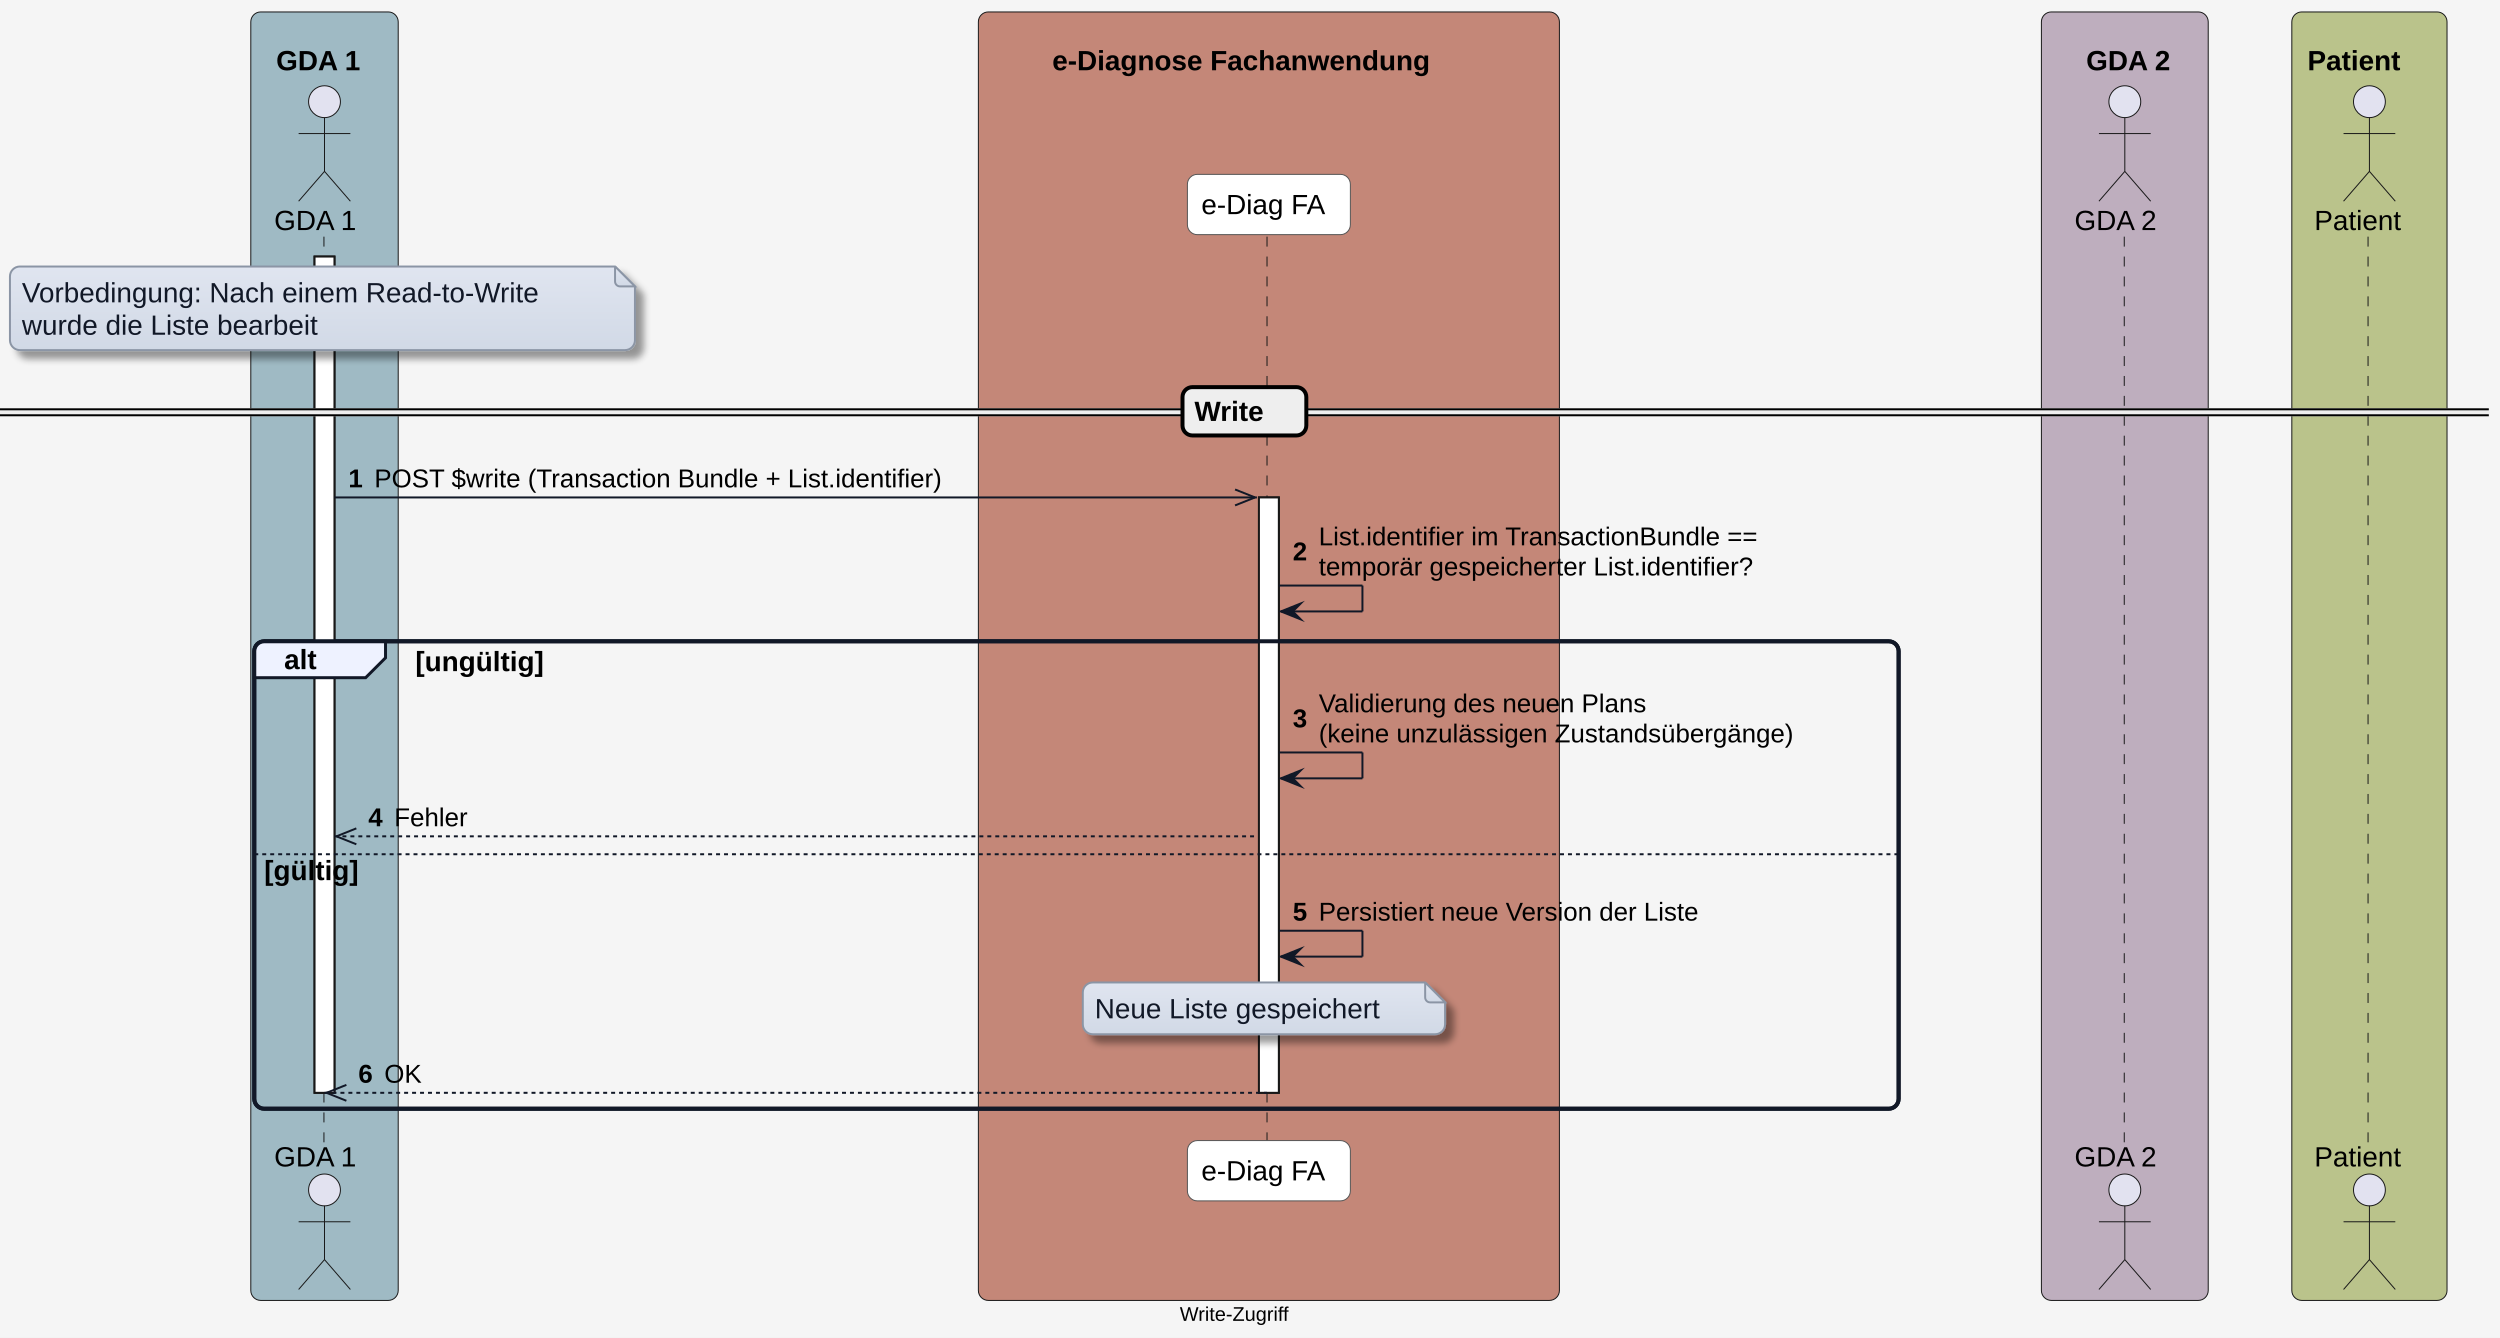
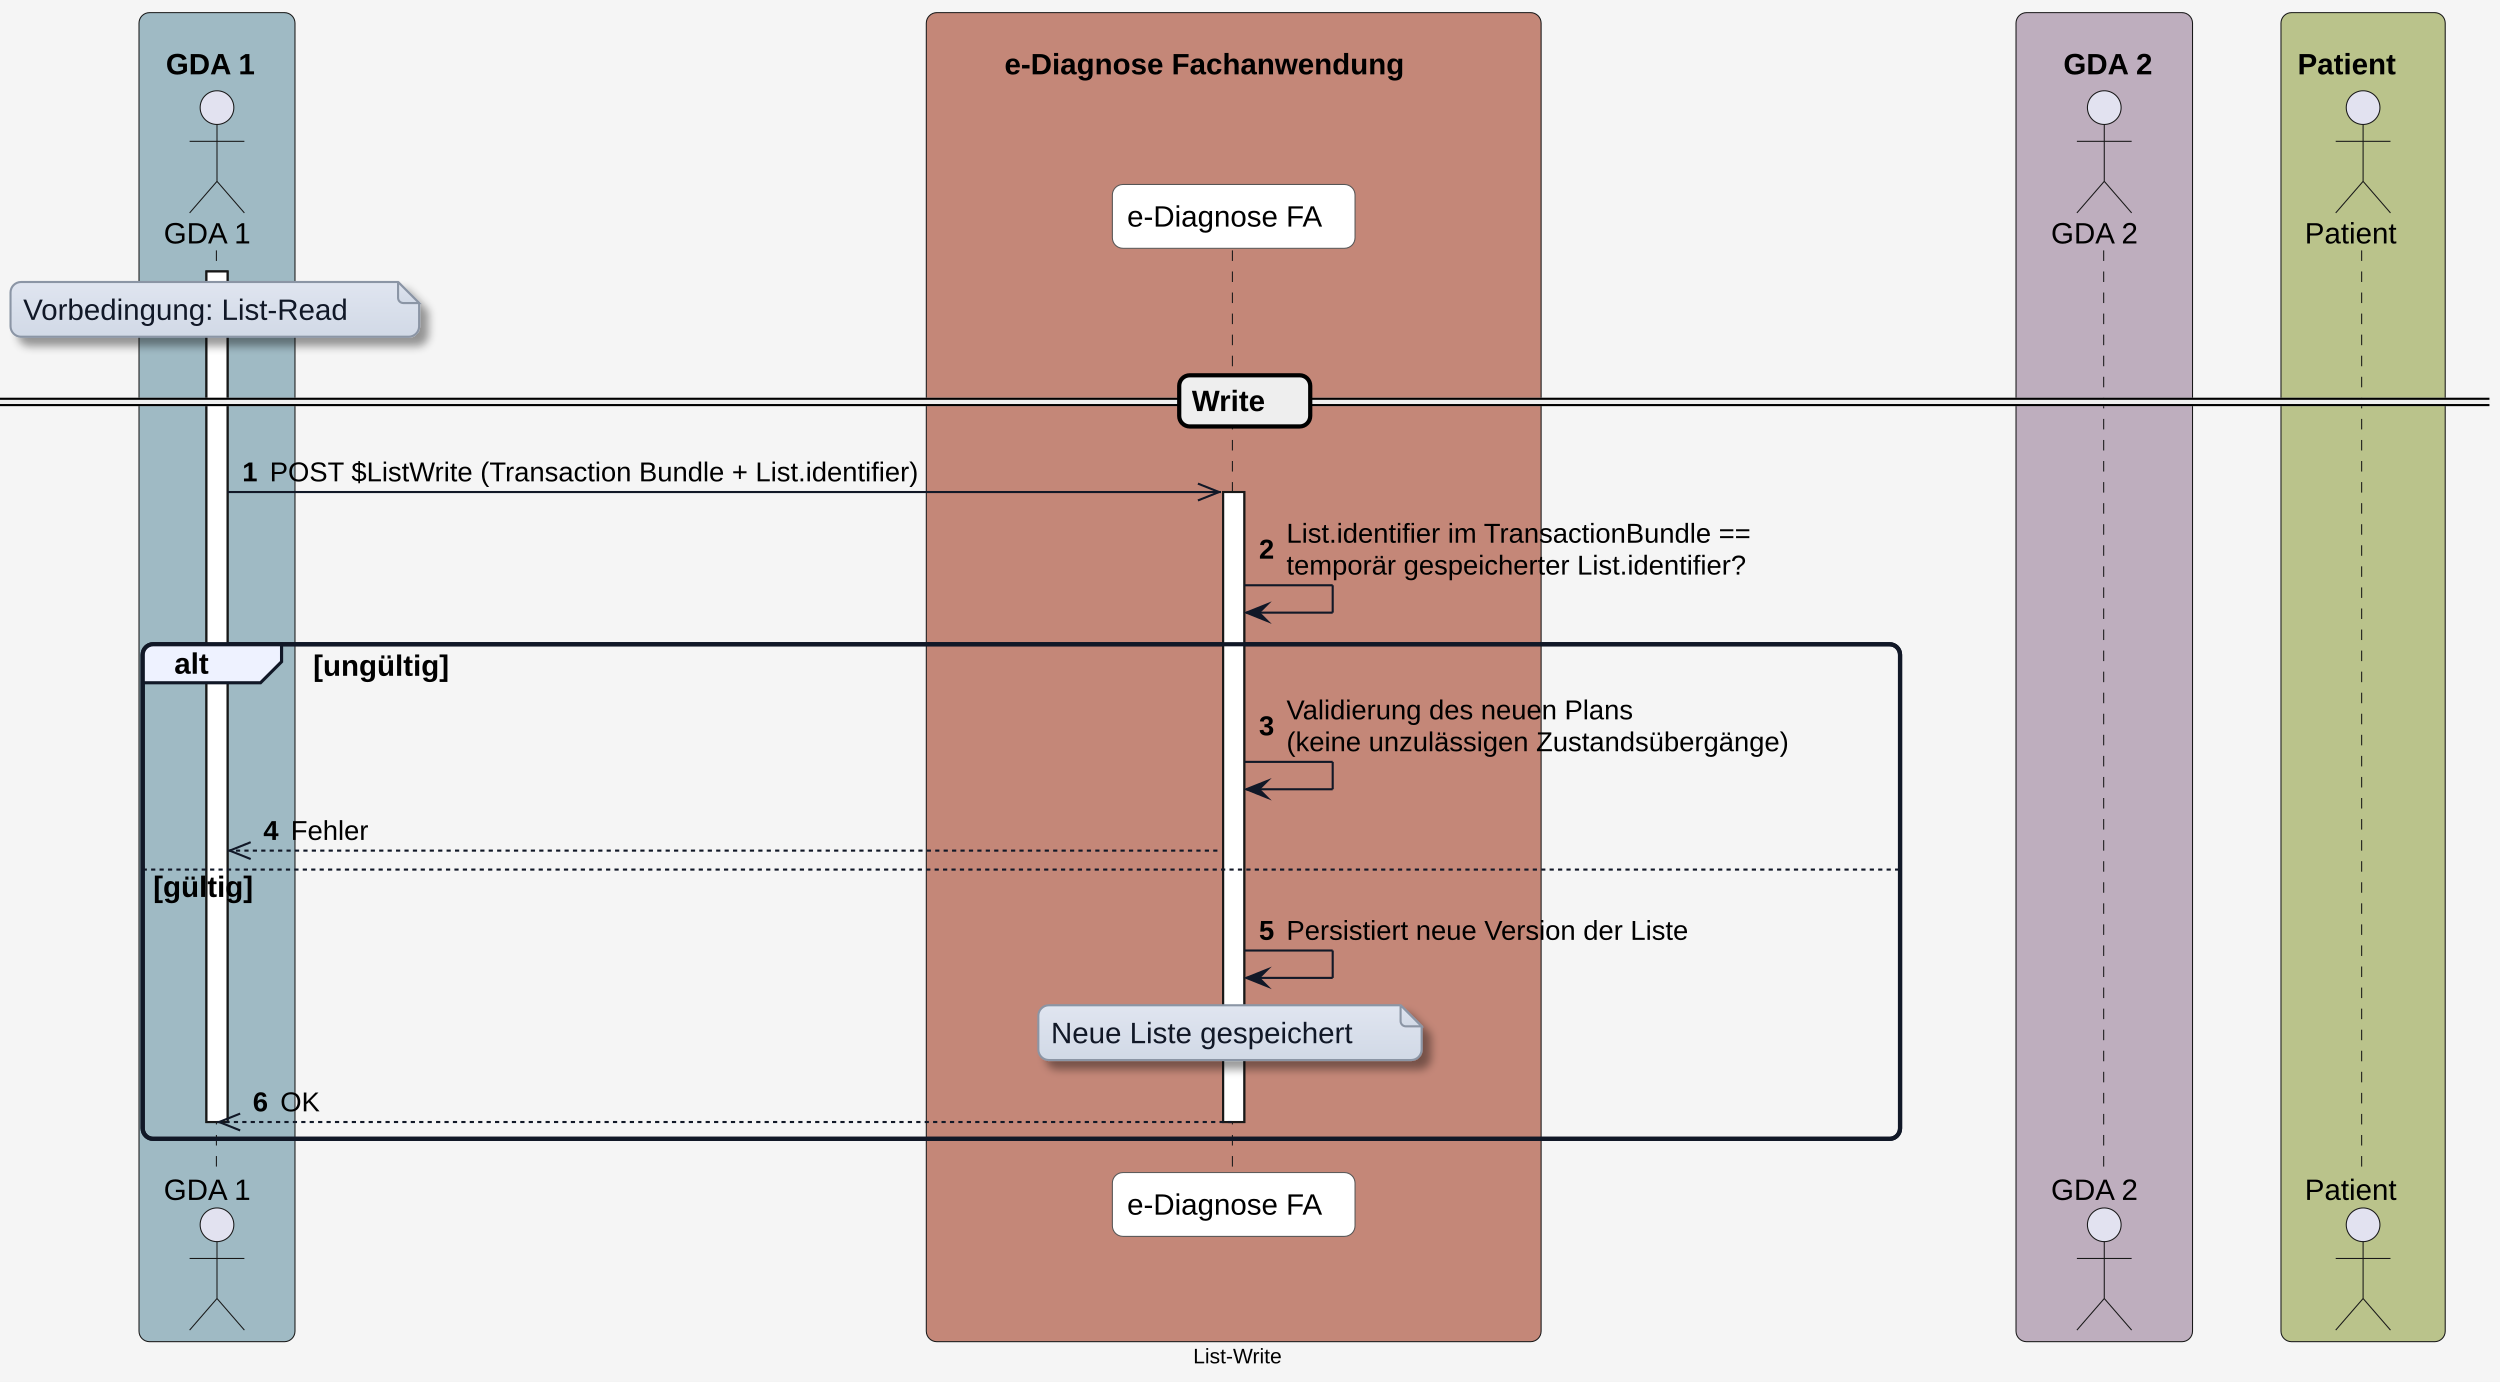
- <svg xmlns="http://www.w3.org/2000/svg" contentStyleType="text/css" data-diagram-type="SEQUENCE" height="672px" preserveAspectRatio="none" style="width:1256px;height:672px;background:#F5F5F5;" version="1.1" viewBox="0 0 1256 672" width="1256px" zoomAndPan="magnify">
+ <svg xmlns="http://www.w3.org/2000/svg" version="1.1" data-diagram-type="SEQUENCE" style="width:1187px;height:656px;background:#F5F5F5;" width="1187px" height="656px" viewBox="0 0 1187 656" zoomAndPan="magnify" preserveAspectRatio="none" contentStyleType="text/css">
  <defs>
-     <linearGradient id="gu5yp1c9nc0r70" x1="50%" x2="50%" y1="0%" y2="100%">
-       <stop offset="0%" stop-color="#E0E5F0" />
-       <stop offset="100%" stop-color="#D1D9E6" />
+     <linearGradient x1="50%" y1="0%" x2="50%" y2="100%" id="g1sr1av21apa0k0">
+       <stop stop-color="#E0E5F0" offset="0%" />
+       <stop stop-color="#D1D9E6" offset="100%" />
    </linearGradient>
-     <filter height="300%" id="fu5yp1c9nc0r7" width="300%" x="-1" y="-1">
+     <filter id="f1sr1av21apa0k" x="-1" y="-1" width="300%" height="300%">
      <feGaussianBlur result="blurOut" stdDeviation="2" />
-       <feColorMatrix in="blurOut" result="blurOut2" type="matrix" values="0 0 0 0 0 0 0 0 0 0 0 0 0 0 0 0 0 0 .4 0" />
-       <feOffset dx="4" dy="4" in="blurOut2" result="blurOut3" />
+       <feColorMatrix type="matrix" in="blurOut" result="blurOut2" values="0 0 0 0 0 0 0 0 0 0 0 0 0 0 0 0 0 0 .4 0" />
+       <feOffset result="blurOut3" in="blurOut2" dx="4" dy="4" />
      <feBlend in="SourceGraphic" in2="blurOut3" mode="normal" />
    </filter>
  </defs>
  <g>
-     <rect fill="#F5F5F5" height="672" style="stroke:none;stroke-width:1;" width="1256" x="0" y="0" />
-     <rect fill="#9FBAC4" height="647.328" rx="5" ry="5" style="stroke:#181818;stroke-width:0.5;" width="74.059" x="126" y="6" />
-     <text fill="#000000" font-family="'Arial'" font-size="14" font-weight="700" lengthAdjust="spacing" textLength="4.874" x="129" y="18.995"> </text>
-     <text fill="#000000" font-family="'Arial'" font-size="14" font-weight="700" lengthAdjust="spacing" textLength="48.562" x="138.748" y="35.292">GDA 1</text>
-     <rect fill="#C48778" height="647.328" rx="5" ry="5" style="stroke:#181818;stroke-width:0.5;" width="291.906" x="491.536" y="6" />
-     <text fill="#000000" font-family="'Arial'" font-size="14" font-weight="700" lengthAdjust="spacing" textLength="4.874" x="494.536" y="18.995"> </text>
-     <text fill="#000000" font-family="'Arial'" font-size="14" font-weight="700" lengthAdjust="spacing" textLength="222.544" x="528.654" y="35.292">e-Diagnose Fachanwendung</text>
-     <rect fill="#BEAEBE" height="647.328" rx="5" ry="5" style="stroke:#181818;stroke-width:0.5;" width="83.807" x="1025.603" y="6" />
-     <text fill="#000000" font-family="'Arial'" font-size="14" font-weight="700" lengthAdjust="spacing" textLength="4.874" x="1028.603" y="18.995"> </text>
-     <text fill="#000000" font-family="'Arial'" font-size="14" font-weight="700" lengthAdjust="spacing" textLength="48.562" x="1048.099" y="35.292">GDA 2</text>
-     <rect fill="#BAC38B" height="647.328" rx="5" ry="5" style="stroke:#181818;stroke-width:0.5;" width="77.976" x="1151.41" y="6" />
-     <text fill="#000000" font-family="'Arial'" font-size="14" font-weight="700" lengthAdjust="spacing" textLength="4.874" x="1154.41" y="18.995"> </text>
-     <text fill="#000000" font-family="'Arial'" font-size="14" font-weight="700" lengthAdjust="spacing" textLength="57.353" x="1159.284" y="35.292">Patient</text>
+     <rect x="0" y="0" width="1187" height="656" fill="#F5F5F5" style="stroke:none;stroke-width:1;" />
+     <rect x="66" y="6" width="74.059" height="631.031" fill="#9FBAC4" style="stroke:#181818;stroke-width:0.5;" rx="5" ry="5" />
+     <text x="69" y="18.995" fill="#000000" font-size="14" lengthAdjust="spacing" textLength="4.874" font-weight="700" font-family="'Arial'"> </text>
+     <text x="78.748" y="35.292" fill="#000000" font-size="14" lengthAdjust="spacing" textLength="48.562" font-weight="700" font-family="'Arial'">GDA 1</text>
+     <rect x="439.81" y="6" width="291.906" height="631.031" fill="#C48778" style="stroke:#181818;stroke-width:0.5;" rx="5" ry="5" />
+     <text x="442.81" y="18.995" fill="#000000" font-size="14" lengthAdjust="spacing" textLength="4.874" font-weight="700" font-family="'Arial'"> </text>
+     <text x="476.928" y="35.292" fill="#000000" font-size="14" lengthAdjust="spacing" textLength="222.544" font-weight="700" font-family="'Arial'">e-Diagnose Fachanwendung</text>
+     <rect x="957.204" y="6" width="83.807" height="631.031" fill="#BEAEBE" style="stroke:#181818;stroke-width:0.5;" rx="5" ry="5" />
+     <text x="960.204" y="18.995" fill="#000000" font-size="14" lengthAdjust="spacing" textLength="4.874" font-weight="700" font-family="'Arial'"> </text>
+     <text x="979.7" y="35.292" fill="#000000" font-size="14" lengthAdjust="spacing" textLength="48.562" font-weight="700" font-family="'Arial'">GDA 2</text>
+     <rect x="1083.01" y="6" width="77.976" height="631.031" fill="#BAC38B" style="stroke:#181818;stroke-width:0.5;" rx="5" ry="5" />
+     <text x="1086.01" y="18.995" fill="#000000" font-size="14" lengthAdjust="spacing" textLength="4.874" font-weight="700" font-family="'Arial'"> </text>
+     <text x="1090.884" y="35.292" fill="#000000" font-size="14" lengthAdjust="spacing" textLength="57.353" font-weight="700" font-family="'Arial'">Patient</text>
    <g>
-       <rect fill="#FFFFFF" height="420.141" style="stroke:#181818;stroke-width:1;" width="10" x="158.029" y="128.891" />
+       <rect x="98.029" y="128.891" width="10" height="403.844" fill="#FFFFFF" style="stroke:#181818;stroke-width:1;" />
    </g>
    <g>
-       <rect fill="#FFFFFF" height="299.117" style="stroke:#181818;stroke-width:1;" width="10" x="632.489" y="249.914" />
+       <rect x="580.763" y="233.617" width="10" height="299.117" fill="#FFFFFF" style="stroke:#181818;stroke-width:1;" />
    </g>
-     <rect fill="none" height="234.852" rx="5" ry="5" style="stroke:#111827;stroke-width:2;" width="826.125" x="127.748" y="322.18" />
-     <g class="participant-lifeline" data-entity-uid="part1" data-qualified-name="GDA_1" data-source-line="41" id="part1-lifeline">
+     <rect x="67.748" y="305.883" width="834.398" height="234.852" fill="none" style="stroke:#111827;stroke-width:2;" rx="5" ry="5" />
+     <g class="participant-lifeline" data-qualified-name="GDA_1" data-entity-uid="part1" id="part1-lifeline" data-source-line="41">
      <g>
-         <rect fill="#000000" fill-opacity="0" height="455.141" width="8" x="159.029" y="118.891" />
-         <line style="stroke:#181818;stroke-width:0.5;stroke-dasharray:5,5;" x1="162.748" x2="162.748" y1="118.891" y2="574.031" />
+         <rect x="99.029" y="118.891" width="8" height="438.844" fill="#000000" fill-opacity="0" />
+         <line x1="102.748" y1="118.891" x2="102.748" y2="557.734" style="stroke:#181818;stroke-width:0.5;stroke-dasharray:5,5;" />
      </g>
    </g>
-     <g class="participant-lifeline" data-entity-uid="part2" data-qualified-name="eDiag_FA" data-source-line="45" id="part2-lifeline">
+     <g class="participant-lifeline" data-qualified-name="eDiag_FA" data-entity-uid="part2" id="part2-lifeline" data-source-line="45">
      <g>
-         <rect fill="#000000" fill-opacity="0" height="455.141" width="8" x="633.489" y="118.891" />
-         <line style="stroke:#181818;stroke-width:0.5;stroke-dasharray:5,5;" x1="636.549" x2="636.549" y1="118.891" y2="574.031" />
+         <rect x="581.763" y="118.891" width="8" height="438.844" fill="#000000" fill-opacity="0" />
+         <line x1="585.149" y1="118.891" x2="585.149" y2="557.734" style="stroke:#181818;stroke-width:0.5;stroke-dasharray:5,5;" />
      </g>
    </g>
-     <g class="participant-lifeline" data-entity-uid="part3" data-qualified-name="GDA_2" data-source-line="49" id="part3-lifeline">
+     <g class="participant-lifeline" data-qualified-name="GDA_2" data-entity-uid="part3" id="part3-lifeline" data-source-line="49">
      <g>
-         <rect fill="#000000" fill-opacity="0" height="455.141" width="8" x="1063.506" y="118.891" />
-         <line style="stroke:#181818;stroke-width:0.5;stroke-dasharray:5,5;" x1="1067.225" x2="1067.225" y1="118.891" y2="574.031" />
+         <rect x="995.107" y="118.891" width="8" height="438.844" fill="#000000" fill-opacity="0" />
+         <line x1="998.825" y1="118.891" x2="998.825" y2="557.734" style="stroke:#181818;stroke-width:0.5;stroke-dasharray:5,5;" />
      </g>
    </g>
-     <g class="participant-lifeline" data-entity-uid="part4" data-qualified-name="Patient" data-source-line="53" id="part4-lifeline">
+     <g class="participant-lifeline" data-qualified-name="Patient" data-entity-uid="part4" id="part4-lifeline" data-source-line="53">
      <g>
-         <rect fill="#000000" fill-opacity="0" height="455.141" width="8" x="1186.398" y="118.891" />
-         <line style="stroke:#181818;stroke-width:0.5;stroke-dasharray:5,5;" x1="1189.709" x2="1189.709" y1="118.891" y2="574.031" />
+         <rect x="1117.998" y="118.891" width="8" height="438.844" fill="#000000" fill-opacity="0" />
+         <line x1="1121.31" y1="118.891" x2="1121.31" y2="557.734" style="stroke:#181818;stroke-width:0.5;stroke-dasharray:5,5;" />
      </g>
    </g>
-     <g class="participant participant-head" data-entity-uid="part1" data-qualified-name="GDA_1" data-source-line="41" id="part1-head">
-       <text fill="#000000" font-family="'Arial'" font-size="14" lengthAdjust="spacing" textLength="44.563" x="137.748" y="115.589">GDA 1</text>
-       <ellipse cx="163.029" cy="51.094" fill="#E2E2F0" rx="8" ry="8" style="stroke:#181818;stroke-width:0.5;" />
-       <path d="M163.029,59.094 L163.029,86.094 M150.029,67.094 L176.029,67.094 M163.029,86.094 L150.029,101.094 M163.029,86.094 L176.029,101.094" fill="none" style="stroke:#181818;stroke-width:0.5;" />
+     <g class="participant participant-head" data-qualified-name="GDA_1" data-entity-uid="part1" id="part1-head" data-source-line="41">
+       <text x="77.748" y="115.589" fill="#000000" font-size="14" lengthAdjust="spacing" textLength="44.563" font-family="'Arial'">GDA 1</text>
+       <ellipse cx="103.029" cy="51.094" rx="8" ry="8" fill="#E2E2F0" style="stroke:#181818;stroke-width:0.5;" />
+       <path d="M103.029,59.094 L103.029,86.094 M90.029,67.094 L116.029,67.094 M103.029,86.094 L90.029,101.094 M103.029,86.094 L116.029,101.094" style="stroke:#181818;stroke-width:0.5;" fill="none" />
    </g>
-     <g class="participant participant-tail" data-entity-uid="part1" data-qualified-name="GDA_1" data-source-line="41" id="part1-tail">
-       <text fill="#000000" font-family="'Arial'" font-size="14" lengthAdjust="spacing" textLength="44.563" x="137.748" y="586.026">GDA 1</text>
-       <ellipse cx="163.029" cy="597.828" fill="#E2E2F0" rx="8" ry="8" style="stroke:#181818;stroke-width:0.5;" />
-       <path d="M163.029,605.828 L163.029,632.828 M150.029,613.828 L176.029,613.828 M163.029,632.828 L150.029,647.828 M163.029,632.828 L176.029,647.828" fill="none" style="stroke:#181818;stroke-width:0.5;" />
+     <g class="participant participant-tail" data-qualified-name="GDA_1" data-entity-uid="part1" id="part1-tail" data-source-line="41">
+       <text x="77.748" y="569.73" fill="#000000" font-size="14" lengthAdjust="spacing" textLength="44.563" font-family="'Arial'">GDA 1</text>
+       <ellipse cx="103.029" cy="581.531" rx="8" ry="8" fill="#E2E2F0" style="stroke:#181818;stroke-width:0.5;" />
+       <path d="M103.029,589.531 L103.029,616.531 M90.029,597.531 L116.029,597.531 M103.029,616.531 L90.029,631.531 M103.029,616.531 L116.029,631.531" style="stroke:#181818;stroke-width:0.5;" fill="none" />
    </g>
-     <g class="participant participant-head" data-entity-uid="part2" data-qualified-name="eDiag_FA" data-source-line="45" id="part2-head">
-       <rect fill="#FFFFFF" height="30.297" rx="5" ry="5" style="stroke:#555555;stroke-width:0.5;" width="81.881" x="596.549" y="87.594" />
-       <text fill="#000000" font-family="'Arial'" font-size="14" lengthAdjust="spacing" textLength="67.881" x="603.549" y="107.589">e-Diag FA</text>
+     <g class="participant participant-head" data-qualified-name="eDiag_FA" data-entity-uid="part2" id="part2-head" data-source-line="45">
+       <rect x="528.149" y="87.594" width="115.227" height="30.297" fill="#FFFFFF" style="stroke:#555555;stroke-width:0.5;" rx="5" ry="5" />
+       <text x="535.149" y="107.589" fill="#000000" font-size="14" lengthAdjust="spacing" textLength="101.227" font-family="'Arial'">e-Diagnose FA</text>
    </g>
-     <g class="participant participant-tail" data-entity-uid="part2" data-qualified-name="eDiag_FA" data-source-line="45" id="part2-tail">
-       <rect fill="#FFFFFF" height="30.297" rx="5" ry="5" style="stroke:#555555;stroke-width:0.5;" width="81.881" x="596.549" y="573.031" />
-       <text fill="#000000" font-family="'Arial'" font-size="14" lengthAdjust="spacing" textLength="67.881" x="603.549" y="593.026">e-Diag FA</text>
+     <g class="participant participant-tail" data-qualified-name="eDiag_FA" data-entity-uid="part2" id="part2-tail" data-source-line="45">
+       <rect x="528.149" y="556.734" width="115.227" height="30.297" fill="#FFFFFF" style="stroke:#555555;stroke-width:0.5;" rx="5" ry="5" />
+       <text x="535.149" y="576.73" fill="#000000" font-size="14" lengthAdjust="spacing" textLength="101.227" font-family="'Arial'">e-Diagnose FA</text>
    </g>
-     <g class="participant participant-head" data-entity-uid="part3" data-qualified-name="GDA_2" data-source-line="49" id="part3-head">
-       <text fill="#000000" font-family="'Arial'" font-size="14" lengthAdjust="spacing" textLength="44.563" x="1042.225" y="115.589">GDA 2</text>
-       <ellipse cx="1067.506" cy="51.094" fill="#E2E2F0" rx="8" ry="8" style="stroke:#181818;stroke-width:0.5;" />
-       <path d="M1067.506,59.094 L1067.506,86.094 M1054.506,67.094 L1080.506,67.094 M1067.506,86.094 L1054.506,101.094 M1067.506,86.094 L1080.506,101.094" fill="none" style="stroke:#181818;stroke-width:0.5;" />
+     <g class="participant participant-head" data-qualified-name="GDA_2" data-entity-uid="part3" id="part3-head" data-source-line="49">
+       <text x="973.825" y="115.589" fill="#000000" font-size="14" lengthAdjust="spacing" textLength="44.563" font-family="'Arial'">GDA 2</text>
+       <ellipse cx="999.107" cy="51.094" rx="8" ry="8" fill="#E2E2F0" style="stroke:#181818;stroke-width:0.5;" />
+       <path d="M999.107,59.094 L999.107,86.094 M986.107,67.094 L1012.107,67.094 M999.107,86.094 L986.107,101.094 M999.107,86.094 L1012.107,101.094" style="stroke:#181818;stroke-width:0.5;" fill="none" />
    </g>
-     <g class="participant participant-tail" data-entity-uid="part3" data-qualified-name="GDA_2" data-source-line="49" id="part3-tail">
-       <text fill="#000000" font-family="'Arial'" font-size="14" lengthAdjust="spacing" textLength="44.563" x="1042.225" y="586.026">GDA 2</text>
-       <ellipse cx="1067.506" cy="597.828" fill="#E2E2F0" rx="8" ry="8" style="stroke:#181818;stroke-width:0.5;" />
-       <path d="M1067.506,605.828 L1067.506,632.828 M1054.506,613.828 L1080.506,613.828 M1067.506,632.828 L1054.506,647.828 M1067.506,632.828 L1080.506,647.828" fill="none" style="stroke:#181818;stroke-width:0.5;" />
+     <g class="participant participant-tail" data-qualified-name="GDA_2" data-entity-uid="part3" id="part3-tail" data-source-line="49">
+       <text x="973.825" y="569.73" fill="#000000" font-size="14" lengthAdjust="spacing" textLength="44.563" font-family="'Arial'">GDA 2</text>
+       <ellipse cx="999.107" cy="581.531" rx="8" ry="8" fill="#E2E2F0" style="stroke:#181818;stroke-width:0.5;" />
+       <path d="M999.107,589.531 L999.107,616.531 M986.107,597.531 L1012.107,597.531 M999.107,616.531 L986.107,631.531 M999.107,616.531 L1012.107,631.531" style="stroke:#181818;stroke-width:0.5;" fill="none" />
    </g>
-     <g class="participant participant-head" data-entity-uid="part4" data-qualified-name="Patient" data-source-line="53" id="part4-head">
-       <text fill="#000000" font-family="'Arial'" font-size="14" lengthAdjust="spacing" textLength="49.376" x="1162.709" y="115.589">Patient</text>
-       <ellipse cx="1190.398" cy="51.094" fill="#E2E2F0" rx="8" ry="8" style="stroke:#181818;stroke-width:0.5;" />
-       <path d="M1190.398,59.094 L1190.398,86.094 M1177.398,67.094 L1203.398,67.094 M1190.398,86.094 L1177.398,101.094 M1190.398,86.094 L1203.398,101.094" fill="none" style="stroke:#181818;stroke-width:0.5;" />
+     <g class="participant participant-head" data-qualified-name="Patient" data-entity-uid="part4" id="part4-head" data-source-line="53">
+       <text x="1094.31" y="115.589" fill="#000000" font-size="14" lengthAdjust="spacing" textLength="49.376" font-family="'Arial'">Patient</text>
+       <ellipse cx="1121.998" cy="51.094" rx="8" ry="8" fill="#E2E2F0" style="stroke:#181818;stroke-width:0.5;" />
+       <path d="M1121.998,59.094 L1121.998,86.094 M1108.998,67.094 L1134.998,67.094 M1121.998,86.094 L1108.998,101.094 M1121.998,86.094 L1134.998,101.094" style="stroke:#181818;stroke-width:0.5;" fill="none" />
    </g>
-     <g class="participant participant-tail" data-entity-uid="part4" data-qualified-name="Patient" data-source-line="53" id="part4-tail">
-       <text fill="#000000" font-family="'Arial'" font-size="14" lengthAdjust="spacing" textLength="49.376" x="1162.709" y="586.026">Patient</text>
-       <ellipse cx="1190.398" cy="597.828" fill="#E2E2F0" rx="8" ry="8" style="stroke:#181818;stroke-width:0.5;" />
-       <path d="M1190.398,605.828 L1190.398,632.828 M1177.398,613.828 L1203.398,613.828 M1190.398,632.828 L1177.398,647.828 M1190.398,632.828 L1203.398,647.828" fill="none" style="stroke:#181818;stroke-width:0.5;" />
+     <g class="participant participant-tail" data-qualified-name="Patient" data-entity-uid="part4" id="part4-tail" data-source-line="53">
+       <text x="1094.31" y="569.73" fill="#000000" font-size="14" lengthAdjust="spacing" textLength="49.376" font-family="'Arial'">Patient</text>
+       <ellipse cx="1121.998" cy="581.531" rx="8" ry="8" fill="#E2E2F0" style="stroke:#181818;stroke-width:0.5;" />
+       <path d="M1121.998,589.531 L1121.998,616.531 M1108.998,597.531 L1134.998,597.531 M1121.998,616.531 L1108.998,631.531 M1121.998,616.531 L1134.998,631.531" style="stroke:#181818;stroke-width:0.5;" fill="none" />
    </g>
    <g>
-       <rect fill="#FFFFFF" height="420.141" style="stroke:#181818;stroke-width:1;" width="10" x="158.029" y="128.891" />
+       <rect x="98.029" y="128.891" width="10" height="403.844" fill="#FFFFFF" style="stroke:#181818;stroke-width:1;" />
    </g>
    <g>
-       <rect fill="#FFFFFF" height="299.117" style="stroke:#181818;stroke-width:1;" width="10" x="632.489" y="249.914" />
+       <rect x="580.763" y="233.617" width="10" height="299.117" fill="#FFFFFF" style="stroke:#181818;stroke-width:1;" />
    </g>
-     <path d="M5,138.891 L5,170.891 A5,5 0 0 0 10,175.891 L314,175.891 A5,5 0 0 0 319,170.891 L319,143.891 L309,133.891 L10,133.891 A5,5 0 0 0 5,138.891" fill="url(#gu5yp1c9nc0r70)" filter="url(#fu5yp1c9nc0r7)" style="stroke:#8B95A5;stroke-width:1;" />
-     <path d="M309,133.891 L309,141.391 A2.5,2.5 0 0 0 311.5,143.891 L319,143.891 L309,133.891" fill="url(#gu5yp1c9nc0r70)" style="stroke:#8B95A5;stroke-width:1;" />
-     <text fill="#111827" font-family="'Arial'" font-size="14" lengthAdjust="spacing" textLength="293.44" x="11" y="151.886">Vorbedingung: Nach einem Read-to-Write</text>
-     <text fill="#111827" font-family="'Arial'" font-size="14" lengthAdjust="spacing" textLength="170.119" x="11" y="168.183">wurde die Liste bearbeit</text>
-     <rect fill="#EEEEEE" height="3" rx="5" ry="5" style="stroke:#EEEEEE;stroke-width:1;" width="1250.385" x="0" y="205.633" />
-     <line style="stroke:#000000;stroke-width:1;" x1="0" x2="1250.385" y1="205.633" y2="205.633" />
-     <line style="stroke:#000000;stroke-width:1;" x1="0" x2="1250.385" y1="208.633" y2="208.633" />
-     <rect fill="#EEEEEE" height="24.297" rx="5" ry="5" style="stroke:#000000;stroke-width:2;" width="62.207" x="594.089" y="194.484" />
-     <text fill="#000000" font-family="'Arial'" font-size="14" font-weight="700" lengthAdjust="spacing" textLength="43.333" x="600.089" y="211.48">Write</text>
-     <g class="message" data-entity-1="part1" data-entity-2="part2" data-source-line="68" id="msg1">
-       <line style="stroke:#111827;stroke-width:1;" x1="630.489" x2="620.489" y1="249.914" y2="245.914" />
-       <line style="stroke:#111827;stroke-width:1;" x1="630.489" x2="620.489" y1="249.914" y2="253.914" />
-       <line style="stroke:#111827;stroke-width:1;" x1="168.029" x2="631.489" y1="249.914" y2="249.914" />
-       <text fill="#000000" font-family="'Arial'" font-size="13" font-weight="700" lengthAdjust="spacing" textLength="9.045" x="175.029" y="244.848">1</text>
-       <text fill="#000000" font-family="'Arial'" font-size="13" lengthAdjust="spacing" textLength="323.654" x="188.075" y="244.848">POST $write (Transaction Bundle + List.identifier)</text>
+     <path d="M5,138.891 L5,154.891 A5,5 0 0 0 10,159.891 L194,159.891 A5,5 0 0 0 199,154.891 L199,143.891 L189,133.891 L10,133.891 A5,5 0 0 0 5,138.891" style="stroke:#8B95A5;stroke-width:1;" fill="url(#g1sr1av21apa0k0)" filter="url(#f1sr1av21apa0k)" />
+     <path d="M189,133.891 L189,141.391 A2.5,2.5 0 0 0 191.5,143.891 L199,143.891 L189,133.891" style="stroke:#8B95A5;stroke-width:1;" fill="url(#g1sr1av21apa0k0)" />
+     <text x="11" y="151.886" fill="#111827" font-size="14" lengthAdjust="spacing" textLength="173.065" font-family="'Arial'">Vorbedingung: List-Read</text>
+     <rect x="0" y="189.336" width="1181.986" height="3" fill="#EEEEEE" style="stroke:#EEEEEE;stroke-width:1;" rx="5" ry="5" />
+     <line x1="0" y1="189.336" x2="1181.986" y2="189.336" style="stroke:#000000;stroke-width:1;" />
+     <line x1="0" y1="192.336" x2="1181.986" y2="192.336" style="stroke:#000000;stroke-width:1;" />
+     <rect x="559.889" y="178.188" width="62.207" height="24.297" fill="#EEEEEE" style="stroke:#000000;stroke-width:2;" rx="5" ry="5" />
+     <text x="565.889" y="195.183" fill="#000000" font-size="14" lengthAdjust="spacing" textLength="43.333" font-weight="700" font-family="'Arial'">Write</text>
+     <g class="message" data-entity-1="part1" data-entity-2="part2" id="msg1" data-source-line="67">
+       <line x1="578.763" y1="233.617" x2="568.763" y2="229.617" style="stroke:#111827;stroke-width:1;" />
+       <line x1="578.763" y1="233.617" x2="568.763" y2="237.617" style="stroke:#111827;stroke-width:1;" />
+       <line x1="108.029" y1="233.617" x2="579.763" y2="233.617" style="stroke:#111827;stroke-width:1;" />
+       <text x="115.029" y="228.551" fill="#000000" font-size="13" lengthAdjust="spacing" textLength="9.045" font-weight="700" font-family="'Arial'">1</text>
+       <text x="128.075" y="228.551" fill="#000000" font-size="13" lengthAdjust="spacing" textLength="348.601" font-family="'Arial'">POST $ListWrite (Transaction Bundle + List.identifier)</text>
    </g>
-     <g class="message" data-entity-1="part2" data-entity-2="part2" data-source-line="71" id="msg2">
-       <line style="stroke:#111827;stroke-width:1;" x1="642.489" x2="684.489" y1="294.18" y2="294.18" />
-       <line style="stroke:#111827;stroke-width:1;" x1="684.489" x2="684.489" y1="294.18" y2="307.18" />
-       <line style="stroke:#111827;stroke-width:1;" x1="643.489" x2="684.489" y1="307.18" y2="307.18" />
-       <polygon fill="#111827" points="653.489,303.18,643.489,307.18,653.489,311.18,649.489,307.18" style="stroke:#111827;stroke-width:1;stroke-linejoin:miter;stroke-miterlimit:10;" />
-       <text fill="#000000" font-family="'Arial'" font-size="13" font-weight="700" lengthAdjust="spacing" textLength="9.045" x="649.489" y="281.547">2</text>
-       <text fill="#000000" font-family="'Arial'" font-size="13" lengthAdjust="spacing" textLength="257.194" x="662.535" y="273.981">List.identifier im TransactionBundle ==</text>
-       <text fill="#000000" font-family="'Arial'" font-size="13" lengthAdjust="spacing" textLength="251.037" x="662.535" y="289.114">temporär gespeicherter List.identifier?</text>
+     <g class="message" data-entity-1="part2" data-entity-2="part2" id="msg2" data-source-line="70">
+       <line x1="590.763" y1="277.883" x2="632.763" y2="277.883" style="stroke:#111827;stroke-width:1;" />
+       <line x1="632.763" y1="277.883" x2="632.763" y2="290.883" style="stroke:#111827;stroke-width:1;" />
+       <line x1="591.763" y1="290.883" x2="632.763" y2="290.883" style="stroke:#111827;stroke-width:1;" />
+       <polygon points="601.763,286.883,591.763,290.883,601.763,294.883,597.763,290.883" fill="#111827" style="stroke:#111827;stroke-width:1;stroke-linejoin:miter;stroke-miterlimit:10;" />
+       <text x="597.763" y="265.25" fill="#000000" font-size="13" lengthAdjust="spacing" textLength="9.045" font-weight="700" font-family="'Arial'">2</text>
+       <text x="610.808" y="257.684" fill="#000000" font-size="13" lengthAdjust="spacing" textLength="257.194" font-family="'Arial'">List.identifier im TransactionBundle ==</text>
+       <text x="610.808" y="272.817" fill="#000000" font-size="13" lengthAdjust="spacing" textLength="251.037" font-family="'Arial'">temporär gespeicherter List.identifier?</text>
    </g>
-     <path d="M132.748,322.18 L193.686,322.18 L193.686,330.477 L183.686,340.477 L127.748,340.477 L127.748,327.18 A5,5 0 0 1 132.748,322.18" fill="#EEF2FF" style="stroke:#111827;stroke-width:1.5;" />
-     <rect fill="none" height="234.852" rx="5" ry="5" style="stroke:#111827;stroke-width:2;" width="826.125" x="127.748" y="322.18" />
-     <text fill="#000000" font-family="'Arial'" font-size="14" font-weight="700" lengthAdjust="spacing" textLength="20.939" x="142.748" y="336.175">alt</text>
-     <text fill="#000000" font-family="'Arial'" font-size="14" font-weight="700" lengthAdjust="spacing" textLength="79.03" x="208.686" y="337.175">[ungültig]</text>
-     <g class="message" data-entity-1="part2" data-entity-2="part2" data-source-line="74" id="msg3">
-       <line style="stroke:#111827;stroke-width:1;" x1="642.489" x2="684.489" y1="378.039" y2="378.039" />
-       <line style="stroke:#111827;stroke-width:1;" x1="684.489" x2="684.489" y1="378.039" y2="391.039" />
-       <line style="stroke:#111827;stroke-width:1;" x1="643.489" x2="684.489" y1="391.039" y2="391.039" />
-       <polygon fill="#111827" points="653.489,387.039,643.489,391.039,653.489,395.039,649.489,391.039" style="stroke:#111827;stroke-width:1;stroke-linejoin:miter;stroke-miterlimit:10;" />
-       <text fill="#000000" font-family="'Arial'" font-size="13" font-weight="700" lengthAdjust="spacing" textLength="9.045" x="649.489" y="365.407">3</text>
-       <text fill="#000000" font-family="'Arial'" font-size="13" lengthAdjust="spacing" textLength="184.583" x="662.535" y="357.84">Validierung des neuen Plans</text>
-       <text fill="#000000" font-family="'Arial'" font-size="13" lengthAdjust="spacing" textLength="269.337" x="662.535" y="372.973">(keine unzulässigen Zustandsübergänge)</text>
+     <path d="M72.748,305.883 L133.686,305.883 L133.686,314.18 L123.686,324.18 L67.748,324.18 L67.748,310.883 A5,5 0 0 1 72.748,305.883" style="stroke:#111827;stroke-width:1.5;" fill="#EEF2FF" />
+     <rect x="67.748" y="305.883" width="834.398" height="234.852" fill="none" style="stroke:#111827;stroke-width:2;" rx="5" ry="5" />
+     <text x="82.748" y="319.878" fill="#000000" font-size="14" lengthAdjust="spacing" textLength="20.939" font-weight="700" font-family="'Arial'">alt</text>
+     <text x="148.686" y="320.878" fill="#000000" font-size="14" lengthAdjust="spacing" textLength="79.03" font-weight="700" font-family="'Arial'">[ungültig]</text>
+     <g class="message" data-entity-1="part2" data-entity-2="part2" id="msg3" data-source-line="73">
+       <line x1="590.763" y1="361.742" x2="632.763" y2="361.742" style="stroke:#111827;stroke-width:1;" />
+       <line x1="632.763" y1="361.742" x2="632.763" y2="374.742" style="stroke:#111827;stroke-width:1;" />
+       <line x1="591.763" y1="374.742" x2="632.763" y2="374.742" style="stroke:#111827;stroke-width:1;" />
+       <polygon points="601.763,370.742,591.763,374.742,601.763,378.742,597.763,374.742" fill="#111827" style="stroke:#111827;stroke-width:1;stroke-linejoin:miter;stroke-miterlimit:10;" />
+       <text x="597.763" y="349.11" fill="#000000" font-size="13" lengthAdjust="spacing" textLength="9.045" font-weight="700" font-family="'Arial'">3</text>
+       <text x="610.808" y="341.543" fill="#000000" font-size="13" lengthAdjust="spacing" textLength="184.583" font-family="'Arial'">Validierung des neuen Plans</text>
+       <text x="610.808" y="356.676" fill="#000000" font-size="13" lengthAdjust="spacing" textLength="269.337" font-family="'Arial'">(keine unzulässigen Zustandsübergänge)</text>
    </g>
-     <g class="message" data-entity-1="part2" data-entity-2="part1" data-source-line="75" id="msg4">
-       <line style="stroke:#111827;stroke-width:1;" x1="169.029" x2="179.029" y1="420.172" y2="416.172" />
-       <line style="stroke:#111827;stroke-width:1;" x1="169.029" x2="179.029" y1="420.172" y2="424.172" />
-       <line style="stroke:#111827;stroke-width:1;stroke-dasharray:2,2;" x1="168.029" x2="631.489" y1="420.172" y2="420.172" />
-       <text fill="#000000" font-family="'Arial'" font-size="13" font-weight="700" lengthAdjust="spacing" textLength="9.045" x="185.029" y="415.106">4</text>
-       <text fill="#000000" font-family="'Arial'" font-size="13" lengthAdjust="spacing" textLength="40.669" x="198.075" y="415.106">Fehler</text>
+     <g class="message" data-entity-1="part2" data-entity-2="part1" id="msg4" data-source-line="74">
+       <line x1="109.029" y1="403.875" x2="119.029" y2="399.875" style="stroke:#111827;stroke-width:1;" />
+       <line x1="109.029" y1="403.875" x2="119.029" y2="407.875" style="stroke:#111827;stroke-width:1;" />
+       <line x1="108.029" y1="403.875" x2="579.763" y2="403.875" style="stroke:#111827;stroke-width:1;stroke-dasharray:2,2;" />
+       <text x="125.029" y="398.809" fill="#000000" font-size="13" lengthAdjust="spacing" textLength="9.045" font-weight="700" font-family="'Arial'">4</text>
+       <text x="138.075" y="398.809" fill="#000000" font-size="13" lengthAdjust="spacing" textLength="40.669" font-family="'Arial'">Fehler</text>
    </g>
-     <line style="stroke:#111827;stroke-width:1;stroke-dasharray:2,2;" x1="127.748" x2="953.872" y1="429.172" y2="429.172" />
-     <text fill="#000000" font-family="'Arial'" font-size="14" font-weight="700" lengthAdjust="spacing" textLength="59.097" x="132.748" y="442.167">[gültig]</text>
-     <g class="message" data-entity-1="part2" data-entity-2="part2" data-source-line="78" id="msg5">
-       <line style="stroke:#111827;stroke-width:1;" x1="642.489" x2="684.489" y1="467.602" y2="467.602" />
-       <line style="stroke:#111827;stroke-width:1;" x1="684.489" x2="684.489" y1="467.602" y2="480.602" />
-       <line style="stroke:#111827;stroke-width:1;" x1="643.489" x2="684.489" y1="480.602" y2="480.602" />
-       <polygon fill="#111827" points="653.489,476.602,643.489,480.602,653.489,484.602,649.489,480.602" style="stroke:#111827;stroke-width:1;stroke-linejoin:miter;stroke-miterlimit:10;" />
-       <text fill="#000000" font-family="'Arial'" font-size="13" font-weight="700" lengthAdjust="spacing" textLength="9.045" x="649.489" y="462.536">5</text>
-       <text fill="#000000" font-family="'Arial'" font-size="13" lengthAdjust="spacing" textLength="215.624" x="662.535" y="462.536">Persistiert neue Version der Liste</text>
+     <line x1="67.748" y1="412.875" x2="902.145" y2="412.875" style="stroke:#111827;stroke-width:1;stroke-dasharray:2,2;" />
+     <text x="72.748" y="425.87" fill="#000000" font-size="14" lengthAdjust="spacing" textLength="59.097" font-weight="700" font-family="'Arial'">[gültig]</text>
+     <g class="message" data-entity-1="part2" data-entity-2="part2" id="msg5" data-source-line="77">
+       <line x1="590.763" y1="451.305" x2="632.763" y2="451.305" style="stroke:#111827;stroke-width:1;" />
+       <line x1="632.763" y1="451.305" x2="632.763" y2="464.305" style="stroke:#111827;stroke-width:1;" />
+       <line x1="591.763" y1="464.305" x2="632.763" y2="464.305" style="stroke:#111827;stroke-width:1;" />
+       <polygon points="601.763,460.305,591.763,464.305,601.763,468.305,597.763,464.305" fill="#111827" style="stroke:#111827;stroke-width:1;stroke-linejoin:miter;stroke-miterlimit:10;" />
+       <text x="597.763" y="446.239" fill="#000000" font-size="13" lengthAdjust="spacing" textLength="9.045" font-weight="700" font-family="'Arial'">5</text>
+       <text x="610.808" y="446.239" fill="#000000" font-size="13" lengthAdjust="spacing" textLength="215.624" font-family="'Arial'">Persistiert neue Version der Liste</text>
    </g>
-     <path d="M544,498.602 L544,514.602 A5,5 0 0 0 549,519.602 L721,519.602 A5,5 0 0 0 726,514.602 L726,503.602 L716,493.602 L549,493.602 A5,5 0 0 0 544,498.602" fill="url(#gu5yp1c9nc0r70)" filter="url(#fu5yp1c9nc0r7)" style="stroke:#8B95A5;stroke-width:1;" />
-     <path d="M716,493.602 L716,501.102 A2.5,2.5 0 0 0 718.5,503.602 L726,503.602 L716,493.602" fill="url(#gu5yp1c9nc0r70)" style="stroke:#8B95A5;stroke-width:1;" />
-     <text fill="#111827" font-family="'Arial'" font-size="14" lengthAdjust="spacing" textLength="161.171" x="550" y="511.597">Neue Liste gespeichert</text>
-     <g class="message" data-entity-1="part2" data-entity-2="part1" data-source-line="84" id="msg6">
-       <line style="stroke:#111827;stroke-width:1;" x1="164.029" x2="174.029" y1="549.031" y2="545.031" />
-       <line style="stroke:#111827;stroke-width:1;" x1="164.029" x2="174.029" y1="549.031" y2="553.031" />
-       <line style="stroke:#111827;stroke-width:1;stroke-dasharray:2,2;" x1="163.029" x2="636.489" y1="549.031" y2="549.031" />
-       <text fill="#000000" font-family="'Arial'" font-size="13" font-weight="700" lengthAdjust="spacing" textLength="9.045" x="180.029" y="543.965">6</text>
-       <text fill="#000000" font-family="'Arial'" font-size="13" lengthAdjust="spacing" textLength="18.757" x="193.075" y="543.965">OK</text>
+     <path d="M493,482.305 L493,498.305 A5,5 0 0 0 498,503.305 L670,503.305 A5,5 0 0 0 675,498.305 L675,487.305 L665,477.305 L498,477.305 A5,5 0 0 0 493,482.305" style="stroke:#8B95A5;stroke-width:1;" fill="url(#g1sr1av21apa0k0)" filter="url(#f1sr1av21apa0k)" />
+     <path d="M665,477.305 L665,484.805 A2.5,2.5 0 0 0 667.5,487.305 L675,487.305 L665,477.305" style="stroke:#8B95A5;stroke-width:1;" fill="url(#g1sr1av21apa0k0)" />
+     <text x="499" y="495.3" fill="#111827" font-size="14" lengthAdjust="spacing" textLength="161.171" font-family="'Arial'">Neue Liste gespeichert</text>
+     <g class="message" data-entity-1="part2" data-entity-2="part1" id="msg6" data-source-line="83">
+       <line x1="104.029" y1="532.734" x2="114.029" y2="528.734" style="stroke:#111827;stroke-width:1;" />
+       <line x1="104.029" y1="532.734" x2="114.029" y2="536.734" style="stroke:#111827;stroke-width:1;" />
+       <line x1="103.029" y1="532.734" x2="584.763" y2="532.734" style="stroke:#111827;stroke-width:1;stroke-dasharray:2,2;" />
+       <text x="120.029" y="527.668" fill="#000000" font-size="13" lengthAdjust="spacing" textLength="9.045" font-weight="700" font-family="'Arial'">6</text>
+       <text x="133.075" y="527.668" fill="#000000" font-size="13" lengthAdjust="spacing" textLength="18.757" font-family="'Arial'">OK</text>
    </g>
-     <g class="footer" data-source-line="89">
-       <text fill="#000000" font-family="'Arial'" font-size="10" lengthAdjust="spacing" textLength="63.926" x="592.73" y="663.61">Write-Zugriff</text>
+     <g class="footer" data-source-line="88">
+       <text x="566.523" y="647.313" fill="#000000" font-size="10" lengthAdjust="spacing" textLength="47.94" font-family="'Arial'">List-Write</text>
    </g>
  </g>
</svg>
